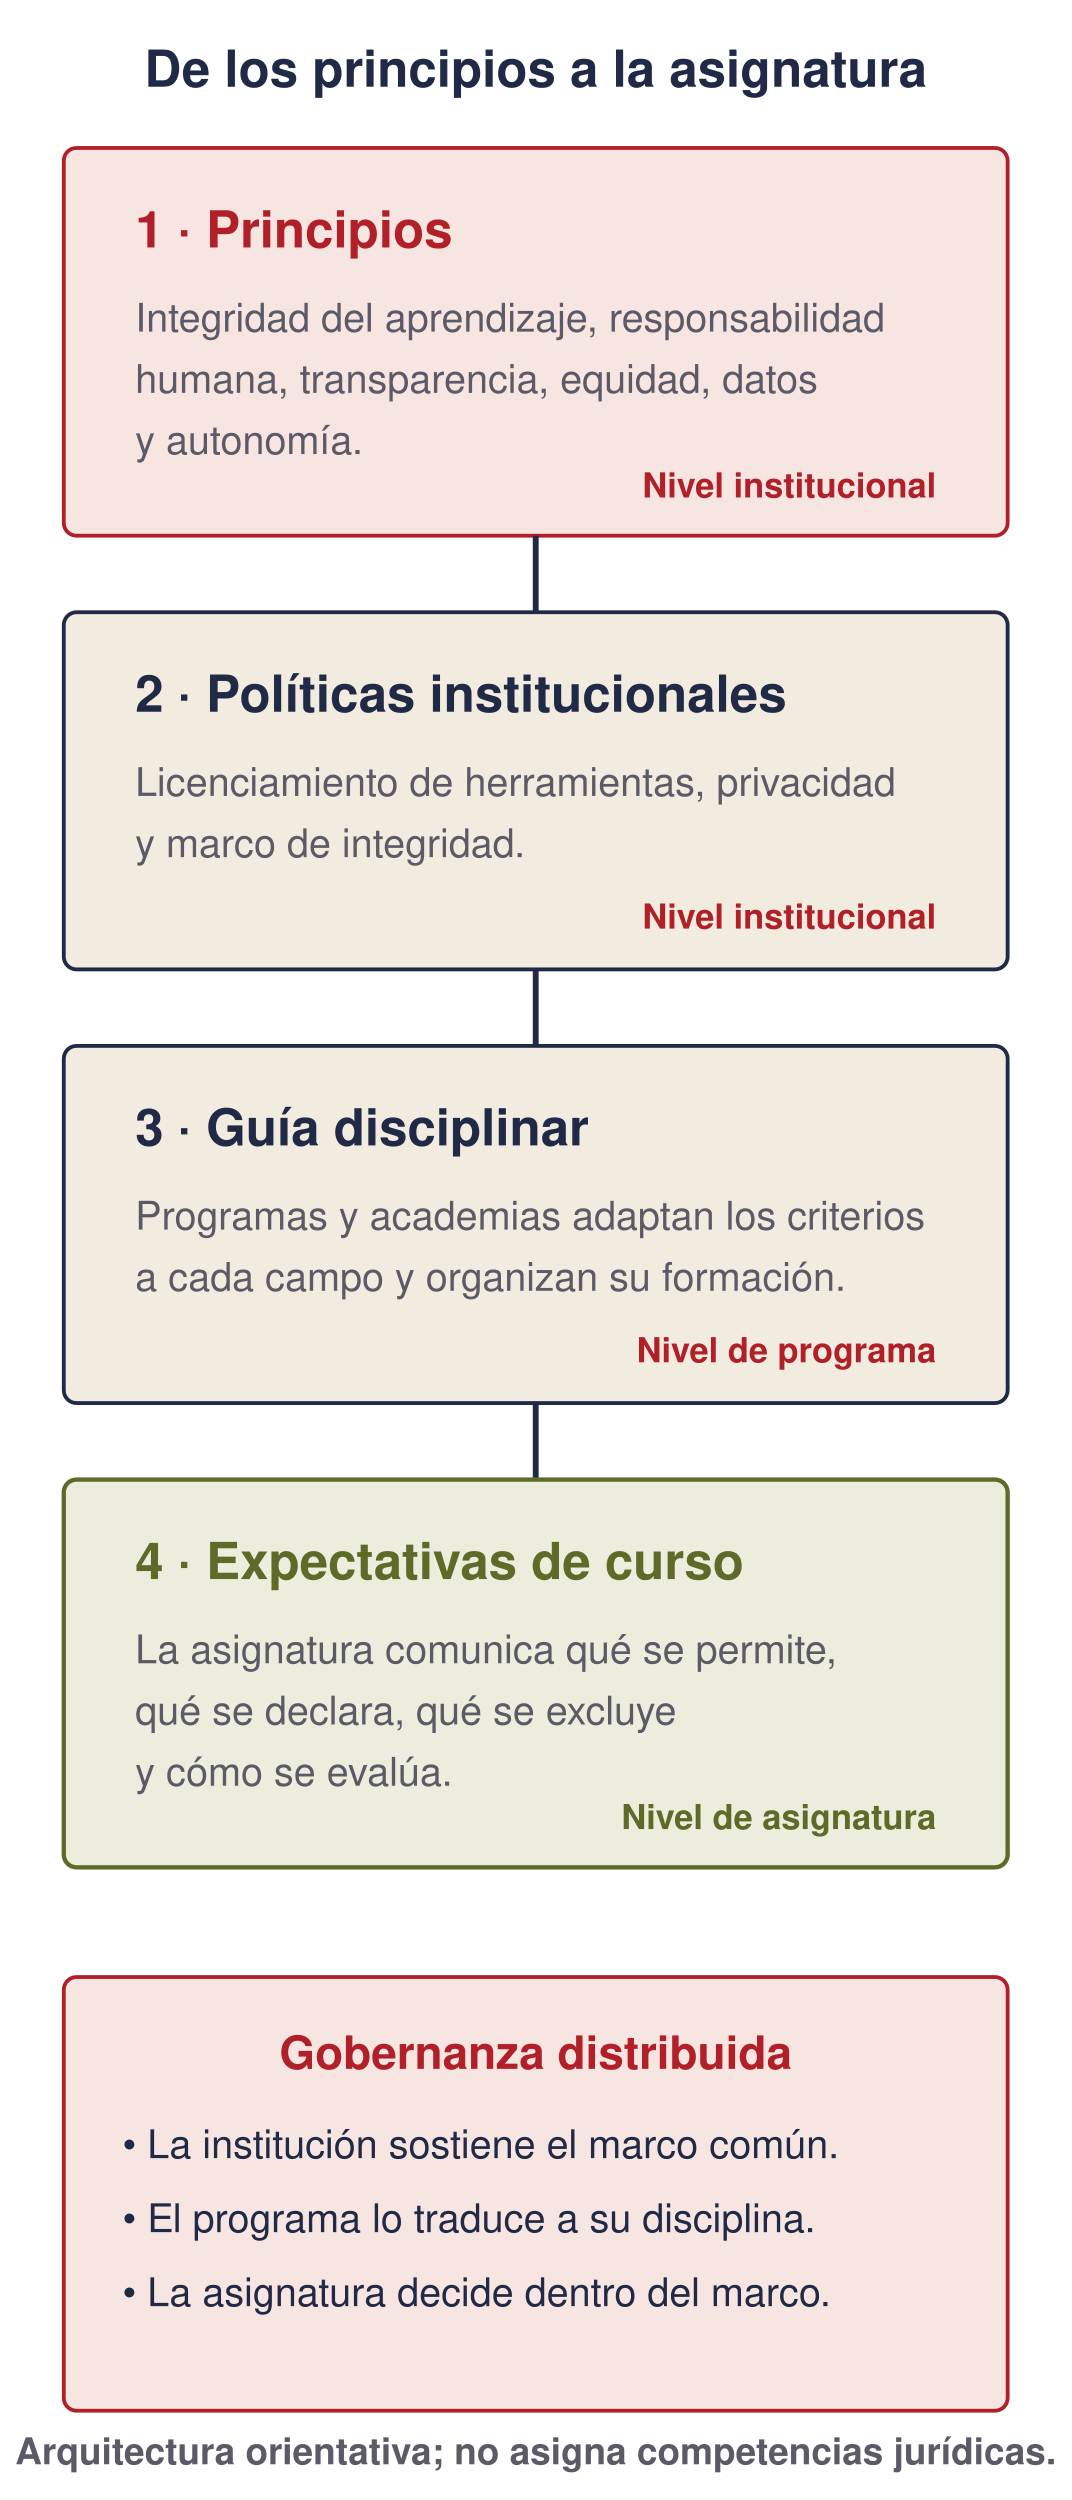
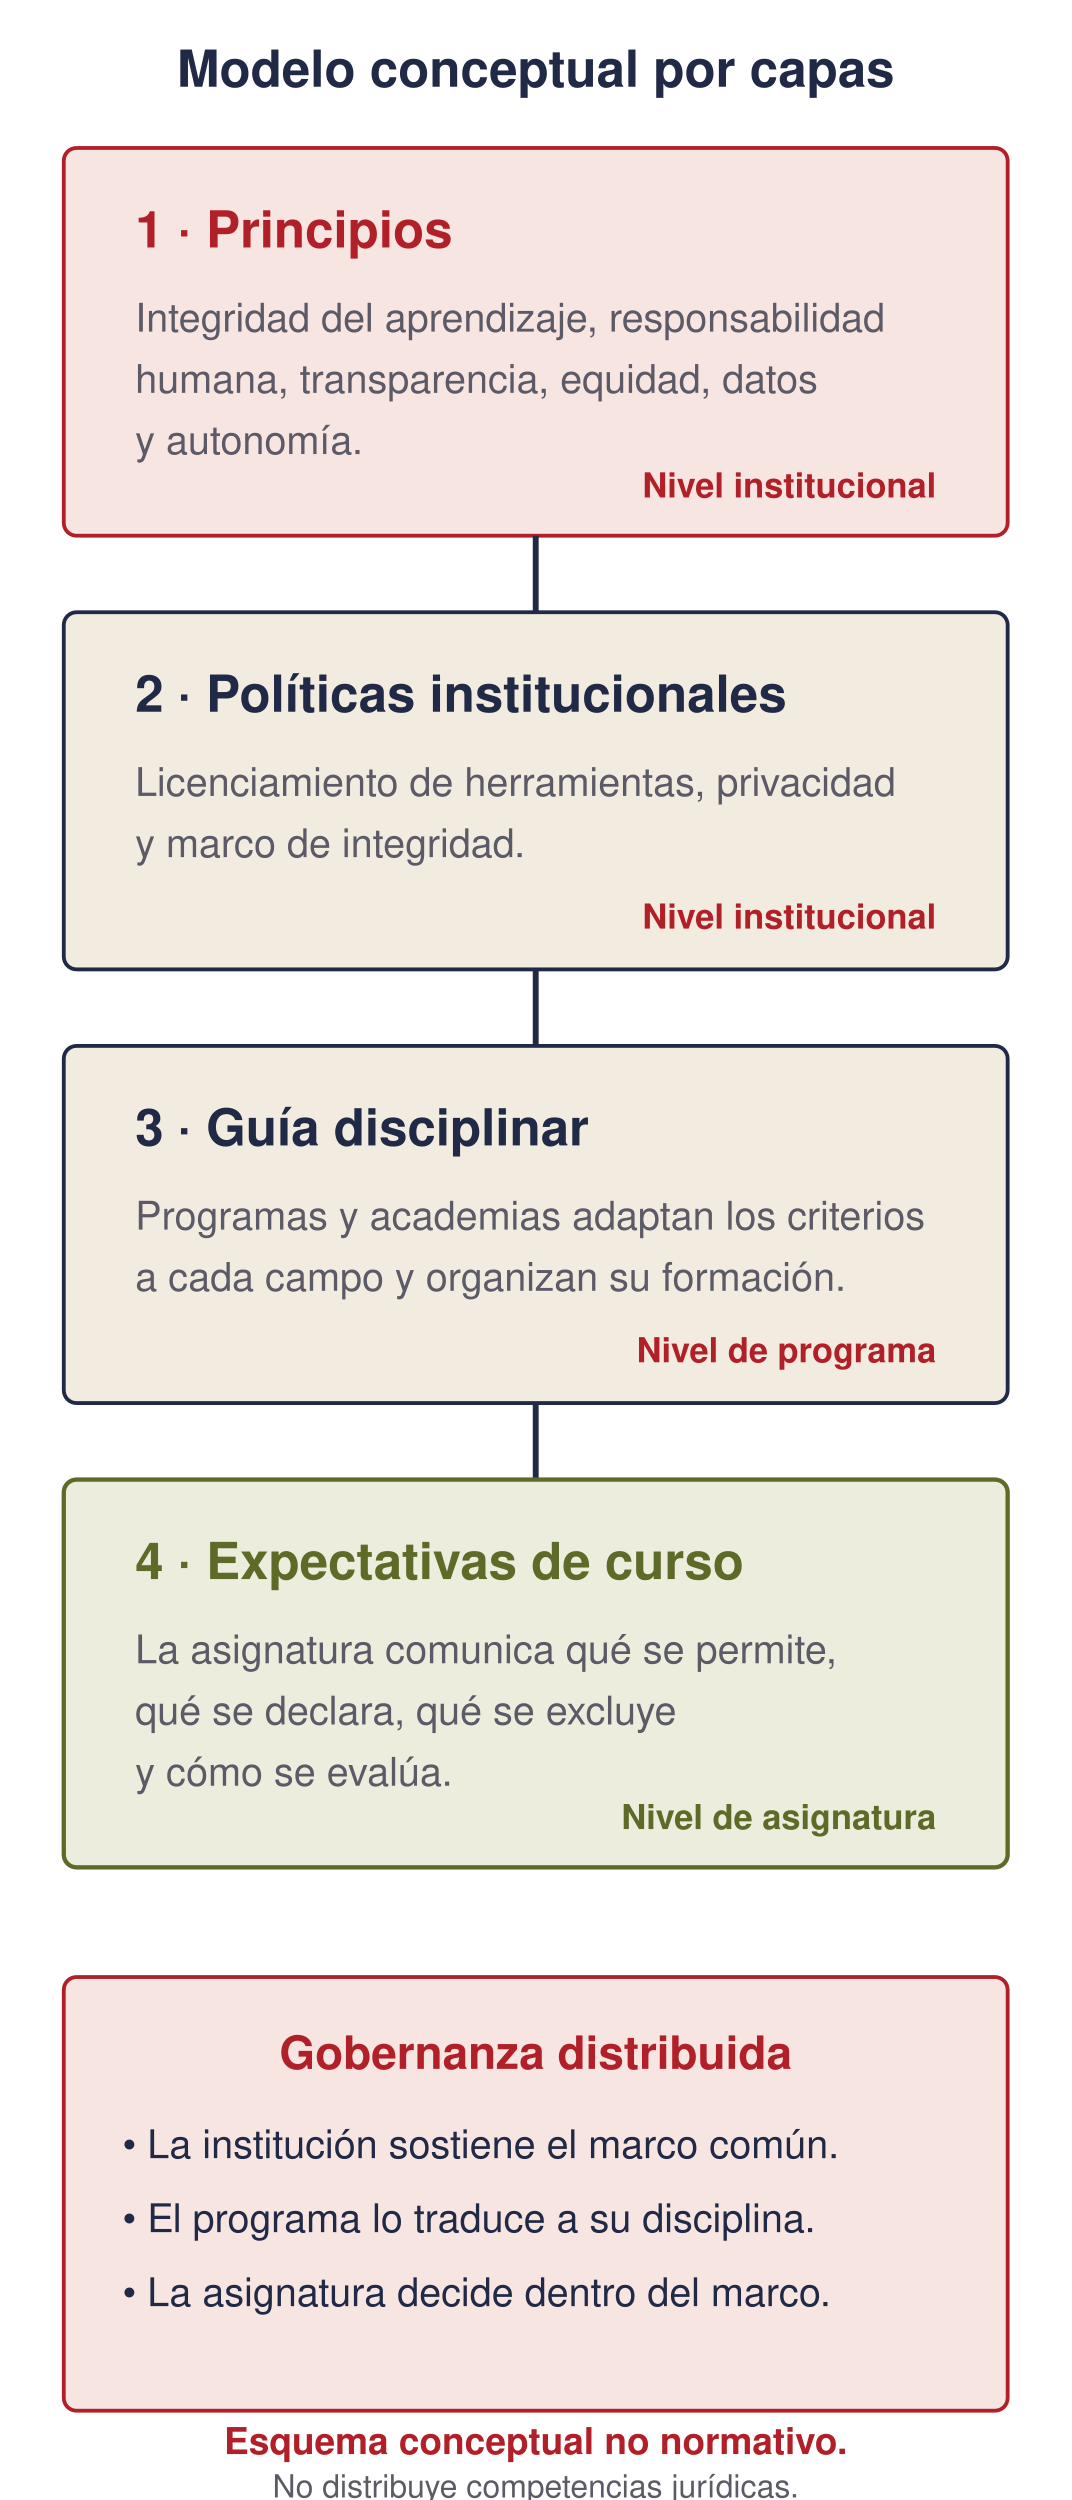
<svg xmlns="http://www.w3.org/2000/svg" viewBox="0 0 420 980" role="img" aria-labelledby="titulo desc">
  <style>
    .tk{font-family:'Archivo Narrow',Helvetica,Arial,sans-serif}.ink{fill:#202945}.muted{fill:#5b5a66}.primary{fill:#b12028}.good{fill:#5e6a28}
    .bg-primary{fill:#f7e5e2}.bg-good{fill:#eceddc}.bg-neutral{fill:#f2ebdf}.st-primary{stroke:#b12028}.st-good{stroke:#5e6a28}.st-axis{stroke:#202945}
  </style>
  <g class="tk">
-     <text x="210" y="34" text-anchor="middle" font-size="20" font-weight="bold" class="ink">De los principios a la asignatura</text>
+     <text x="210" y="34" text-anchor="middle" font-size="20" font-weight="bold" class="ink">Modelo conceptual por capas</text>
    <g transform="translate(25 58)">
      <rect width="370" height="152" rx="5" class="bg-primary st-primary" stroke-width="1.5" />
      <text x="28" y="39" font-size="20" font-weight="bold" class="primary">1 · Principios</text>
      <text x="28" y="72" font-size="15.5" class="muted">Integridad del aprendizaje, responsabilidad</text>
      <text x="28" y="96" font-size="15.5" class="muted">humana, transparencia, equidad, datos</text>
      <text x="28" y="120" font-size="15.5" class="muted">y autonomía.</text>
      <text x="342" y="137" text-anchor="end" font-size="13.5" font-weight="bold" class="primary">Nivel institucional</text>
    </g>
    <path d="M210 210v30" class="st-axis" stroke-width="2.3" />
    <g transform="translate(25 240)">
      <rect width="370" height="140" rx="5" class="bg-neutral st-axis" stroke-width="1.5" />
      <text x="28" y="39" font-size="20" font-weight="bold" class="ink">2 · Políticas institucionales</text>
      <text x="28" y="72" font-size="15.5" class="muted">Licenciamiento de herramientas, privacidad</text>
      <text x="28" y="96" font-size="15.5" class="muted">y marco de integridad.</text>
      <text x="342" y="124" text-anchor="end" font-size="13.5" font-weight="bold" class="primary">Nivel institucional</text>
    </g>
    <path d="M210 380v30" class="st-axis" stroke-width="2.3" />
    <g transform="translate(25 410)">
      <rect width="370" height="140" rx="5" class="bg-neutral st-axis" stroke-width="1.5" />
      <text x="28" y="39" font-size="20" font-weight="bold" class="ink">3 · Guía disciplinar</text>
      <text x="28" y="72" font-size="15.5" class="muted">Programas y academias adaptan los criterios</text>
      <text x="28" y="96" font-size="15.5" class="muted">a cada campo y organizan su formación.</text>
      <text x="342" y="124" text-anchor="end" font-size="13.5" font-weight="bold" class="primary">Nivel de programa</text>
    </g>
    <path d="M210 550v30" class="st-axis" stroke-width="2.3" />
    <g transform="translate(25 580)">
      <rect width="370" height="152" rx="5" class="bg-good st-good" stroke-width="1.7" />
      <text x="28" y="39" font-size="20" font-weight="bold" class="good">4 · Expectativas de curso</text>
      <text x="28" y="72" font-size="15.5" class="muted">La asignatura comunica qué se permite,</text>
      <text x="28" y="96" font-size="15.5" class="muted">qué se declara, qué se excluye</text>
      <text x="28" y="120" font-size="15.5" class="muted">y cómo se evalúa.</text>
      <text x="342" y="137" text-anchor="end" font-size="13.5" font-weight="bold" class="good">Nivel de asignatura</text>
    </g>
    <rect x="25" y="775" width="370" height="170" rx="5" class="bg-primary st-primary" stroke-width="1.5" />
    <text x="210" y="811" text-anchor="middle" font-size="18" font-weight="bold" class="primary">Gobernanza distribuida</text>
    <text x="48" y="846" font-size="15.5" class="ink">• La institución sostiene el marco común.</text>
    <text x="48" y="875" font-size="15.5" class="ink">• El programa lo traduce a su disciplina.</text>
    <text x="48" y="904" font-size="15.5" class="ink">• La asignatura decide dentro del marco.</text>
-     <text x="210" y="966" text-anchor="middle" font-size="14.5" font-weight="bold" class="muted">Arquitectura orientativa; no asigna competencias jurídicas.</text>
+     <text x="210" y="962" text-anchor="middle" font-size="14.5" font-weight="bold" class="primary">Esquema conceptual no normativo.</text>
+     <text x="210" y="979" text-anchor="middle" font-size="12.5" class="muted">No distribuye competencias jurídicas.</text>
  </g>
</svg>
